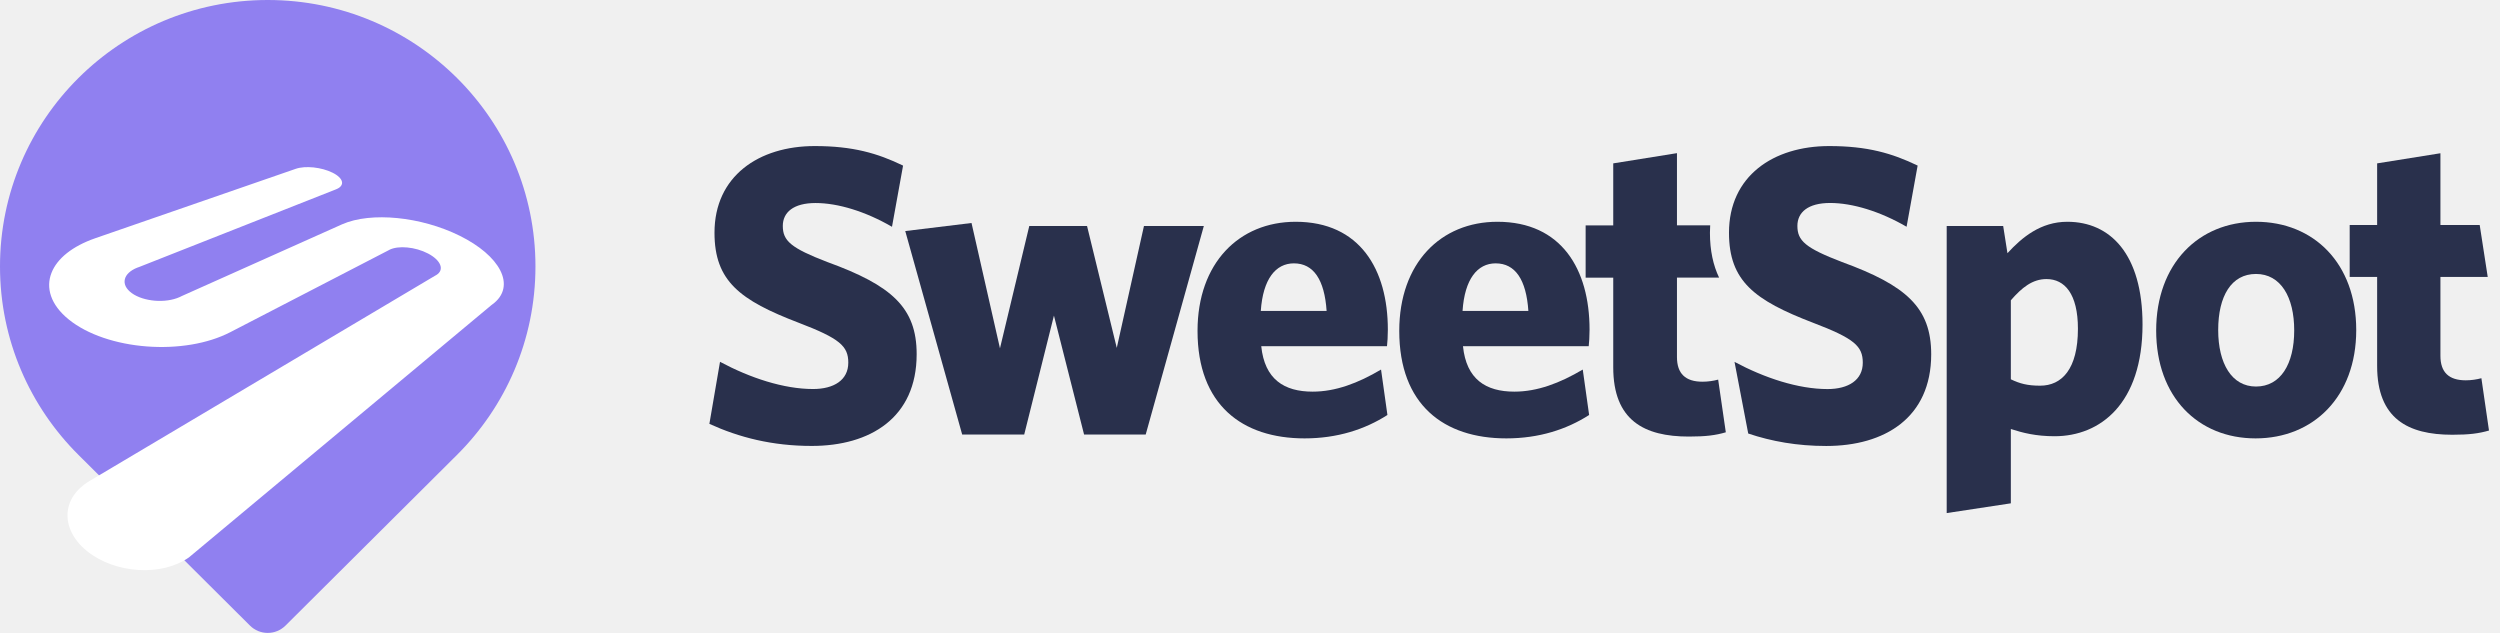
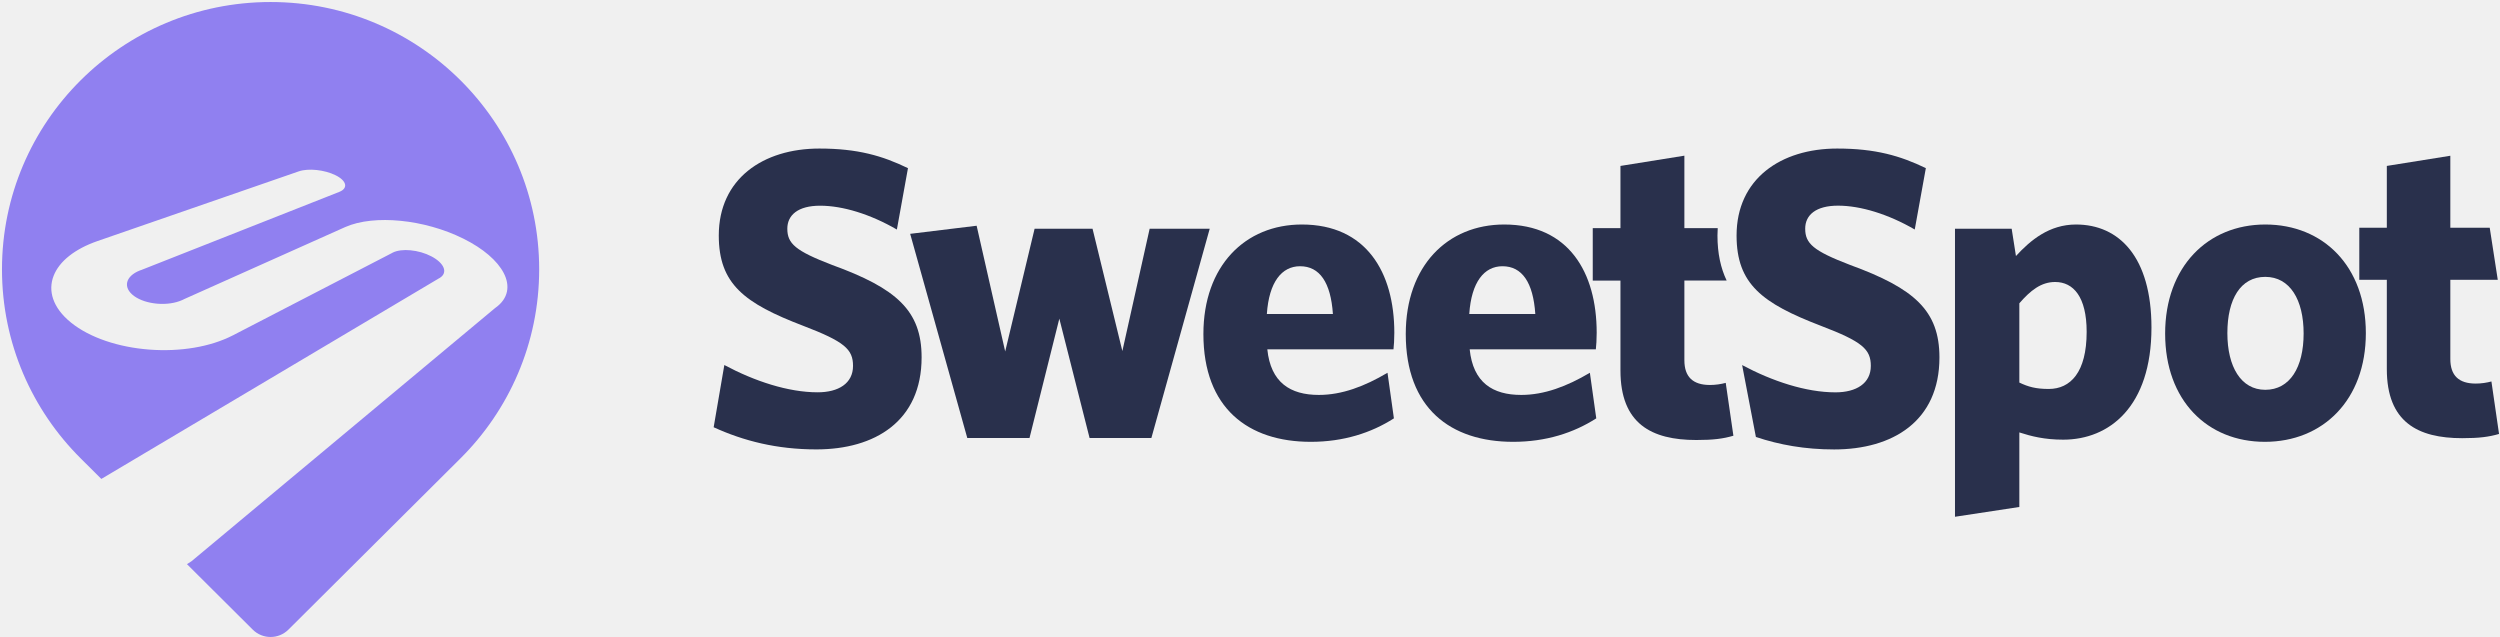
- <svg xmlns="http://www.w3.org/2000/svg" width="158" height="40" viewBox="0 0 158 40" fill="none">
+ <svg xmlns="http://www.w3.org/2000/svg" width="730" height="186" viewBox="0 0 730 186" fill="none">
  <g clip-path="url(#clip0)">
-     <path d="M51.304 28.183C48.806 28.183 46.714 27.647 44.833 26.788L45.505 22.867C47.41 23.887 49.532 24.586 51.384 24.586C52.7 24.586 53.612 24.023 53.612 22.921C53.612 21.875 53.076 21.392 50.471 20.396C46.765 18.977 45.156 17.768 45.156 14.707C45.156 11.136 47.947 9.231 51.491 9.231C53.906 9.231 55.464 9.687 57.074 10.466L56.374 14.333C54.709 13.367 52.964 12.831 51.542 12.831C50.146 12.831 49.473 13.421 49.473 14.28C49.473 15.219 49.983 15.675 52.291 16.561C56.35 18.037 57.933 19.433 57.933 22.384C57.933 26.414 54.981 28.183 51.304 28.183Z" fill="#29304C" />
-     <path d="M72.408 27.463H68.514L66.609 19.945L64.73 27.463H60.81L57.212 14.603L61.4 14.093L63.198 22.014L65.05 14.283H68.701L70.58 21.987L72.298 14.283H76.082L72.408 27.463Z" fill="#29304C" />
-     <path d="M82.449 27.706C78.502 27.706 75.684 25.584 75.684 20.914C75.684 16.618 78.316 14.016 81.886 14.016C85.94 14.016 87.712 17.023 87.712 20.834C87.712 21.237 87.685 21.667 87.658 21.88H79.711C79.925 23.975 81.16 24.752 82.959 24.752C84.408 24.752 85.83 24.215 87.282 23.356L87.685 26.227C86.26 27.14 84.515 27.706 82.449 27.706ZM79.682 19.652H83.842C83.709 17.666 83.01 16.644 81.774 16.644C80.621 16.644 79.818 17.637 79.682 19.652Z" fill="#29304C" />
-     <path d="M95.198 27.706C91.251 27.706 88.433 25.584 88.433 20.914C88.433 16.618 91.064 14.016 94.634 14.016C98.688 14.016 100.46 17.023 100.46 20.834C100.46 21.237 100.433 21.667 100.407 21.88H92.46C92.673 23.975 93.909 24.752 95.707 24.752C97.156 24.752 98.579 24.215 100.03 23.356L100.433 26.227C99.011 27.14 97.266 27.706 95.198 27.706ZM92.433 19.652H96.593C96.46 17.666 95.761 16.644 94.525 16.644C93.372 16.644 92.566 17.637 92.433 19.652Z" fill="#29304C" />
-     <path d="M129.849 27.57C128.667 27.57 127.837 27.356 127.085 27.113V31.81L123.031 32.426V14.283H126.601L126.871 16.001C127.784 15.008 128.966 14.016 130.655 14.016C133.366 14.016 135.408 16.057 135.408 20.514C135.405 25.504 132.747 27.57 129.849 27.57ZM129.339 17.637C128.454 17.637 127.784 18.173 127.085 18.979V23.972C127.648 24.242 128.131 24.375 128.937 24.375C130.306 24.375 131.325 23.329 131.325 20.778C131.325 18.576 130.492 17.637 129.339 17.637Z" fill="#29304C" />
-     <path d="M142.552 27.706C138.928 27.706 136.27 25.101 136.27 20.887C136.27 16.674 138.954 14.016 142.578 14.016C146.229 14.016 148.914 16.647 148.914 20.861C148.914 25.074 146.202 27.706 142.552 27.706ZM142.578 17.314C141.023 17.314 140.19 18.71 140.19 20.858C140.19 22.98 141.049 24.429 142.578 24.429C144.134 24.429 144.994 23.006 144.994 20.885C144.996 18.766 144.137 17.314 142.578 17.314Z" fill="#29304C" />
-     <path d="M107.596 24.124C106.523 24.124 105.984 23.615 105.984 22.566V17.546H108.647C108.276 16.77 108.068 15.841 108.068 14.707C108.068 14.55 108.073 14.397 108.084 14.243H105.984V9.679L101.957 10.325V14.245H100.212V17.549H101.957V23.214C101.957 26.572 103.916 27.591 106.736 27.591C107.809 27.591 108.428 27.511 109.071 27.321L108.588 23.991C108.295 24.071 107.945 24.124 107.596 24.124Z" fill="#29304C" />
-     <path d="M116.413 16.559C114.104 15.673 113.595 15.216 113.595 14.277C113.595 13.418 114.267 12.828 115.663 12.828C117.085 12.828 118.831 13.364 120.496 14.331L121.195 10.464C119.58 9.687 118.022 9.231 115.607 9.231C112.063 9.231 109.272 11.136 109.272 14.707C109.272 17.768 110.883 18.977 114.587 20.399C117.192 21.392 117.728 21.875 117.728 22.924C117.728 24.023 116.816 24.589 115.5 24.589C113.648 24.589 111.527 23.89 109.621 22.87L110.488 27.399C111.964 27.895 113.581 28.186 115.42 28.186C119.097 28.186 122.052 26.414 122.052 22.387C122.049 19.433 120.466 18.037 116.413 16.559Z" fill="#29304C" />
-     <path d="M154.982 27.476C152.183 27.476 150.235 26.462 150.235 23.126V17.501H148.5V14.219H150.235V10.325L154.235 9.685V14.219H156.717L157.224 17.501H154.235V22.489C154.235 23.529 154.769 24.036 155.836 24.036C156.183 24.036 156.53 23.983 156.824 23.903L157.304 27.209C156.663 27.396 156.05 27.476 154.982 27.476Z" fill="#29304C" />
+     <path d="M238.384 131.227C226.806 131.227 217.108 128.741 208.388 124.758L211.505 106.587C220.337 111.312 230.171 114.553 238.755 114.553C244.853 114.553 249.084 111.943 249.084 106.834C249.084 101.985 246.597 99.746 234.525 95.132C217.343 88.552 209.884 82.948 209.884 68.76C209.884 52.209 222.823 43.377 239.25 43.377C250.444 43.377 257.668 45.493 265.127 49.105L261.886 67.028C254.168 62.55 246.078 60.064 239.485 60.064C233.016 60.064 229.898 62.798 229.898 66.781C229.898 71.135 232.261 73.25 242.961 77.357C261.775 84.197 269.11 90.667 269.11 104.348C269.11 123.026 255.429 131.227 238.384 131.227Z" fill="#29304C" />
+     <path d="M336.203 127.888H318.156L309.324 93.043L300.616 127.888H282.445L265.77 68.278L285.178 65.916L293.515 102.629L302.1 66.794H319.022L327.73 102.505L335.696 66.794H353.236L336.203 127.888Z" fill="#29304C" />
+     <path d="M382.75 129.013C364.455 129.013 351.393 119.179 351.393 97.532C351.393 77.617 363.589 65.556 380.14 65.556C398.929 65.556 407.143 79.497 407.143 97.161C407.143 99.029 407.019 101.02 406.895 102.01H370.058C371.048 111.72 376.775 115.32 385.112 115.32C391.829 115.32 398.422 112.833 405.151 108.85L407.019 122.16C400.414 126.39 392.324 129.013 382.75 129.013ZM369.922 91.681H389.207C388.588 82.478 385.347 77.74 379.62 77.74C374.276 77.74 370.553 82.342 369.922 91.681Z" fill="#29304C" />
+     <path d="M441.84 129.013C423.545 129.013 410.483 119.179 410.483 97.532C410.483 77.617 422.679 65.556 439.23 65.556C458.02 65.556 466.233 79.497 466.233 97.161C466.233 99.029 466.109 101.02 465.986 102.01H429.149C430.138 111.72 435.866 115.32 444.203 115.32C450.919 115.32 457.512 112.833 464.242 108.85L466.109 122.16C459.516 126.39 451.427 129.013 441.84 129.013ZM429.025 91.681H448.309C447.691 82.478 444.45 77.74 438.723 77.74C433.379 77.74 429.644 82.342 429.025 91.681Z" fill="#29304C" />
+     <path d="M602.462 128.382C596.982 128.382 593.135 127.392 589.647 126.267V148.037L570.857 150.895V66.793H587.408L588.657 74.759C592.887 70.158 598.367 65.556 606.197 65.556C618.765 65.556 628.228 75.019 628.228 95.677C628.215 118.808 615.895 128.382 602.462 128.382ZM600.099 82.342C595.992 82.342 592.887 84.828 589.647 88.564V111.708C592.257 112.957 594.496 113.575 598.231 113.575C604.577 113.575 609.302 108.726 609.302 96.901C609.302 86.696 605.443 82.342 600.099 82.342Z" fill="#29304C" />
+     <path d="M661.339 129.013C644.541 129.013 632.221 116.94 632.221 97.408C632.221 77.876 644.664 65.556 661.462 65.556C678.384 65.556 690.828 77.753 690.828 97.284C690.828 116.816 678.261 129.013 661.339 129.013ZM661.462 80.845C654.251 80.845 650.392 87.315 650.392 97.272C650.392 107.106 654.375 113.823 661.462 113.823C668.674 113.823 672.657 107.23 672.657 97.396C672.669 87.574 668.686 80.845 661.462 80.845Z" fill="#29304C" />
+     <path d="M499.31 112.414C494.337 112.414 491.839 110.051 491.839 105.19V81.922H504.184C502.464 78.323 501.5 74.018 501.5 68.761C501.5 68.031 501.524 67.326 501.574 66.609H491.839V45.456L473.173 48.45V66.621H465.083V81.935H473.173V108.195C473.173 123.757 482.252 128.482 495.327 128.482C500.3 128.482 503.169 128.111 506.151 127.232L503.912 111.795C502.551 112.166 500.931 112.414 499.31 112.414Z" fill="#29304C" />
+     <path d="M540.18 77.345C529.481 73.238 527.118 71.123 527.118 66.769C527.118 62.785 530.235 60.052 536.704 60.052C543.297 60.052 551.387 62.538 559.106 67.016L562.347 49.092C554.863 45.493 547.639 43.377 536.445 43.377C520.018 43.377 507.079 52.209 507.079 68.76C507.079 82.948 514.55 88.552 531.719 95.145C543.792 99.746 546.279 101.985 546.279 106.846C546.279 111.943 542.048 114.565 535.95 114.565C527.365 114.565 517.531 111.324 508.7 106.599L512.72 127.59C519.56 129.891 527.056 131.239 535.579 131.239C552.624 131.239 566.317 123.026 566.317 104.36C566.305 90.667 558.97 84.197 540.18 77.345Z" fill="#29304C" />
+     <path d="M718.959 127.949C705.983 127.949 696.953 123.248 696.953 107.786V81.711H688.913V66.496H696.953V48.449L715.496 45.48V66.496H726.999L729.35 81.711H715.496V104.83C715.496 109.654 717.969 112.004 722.917 112.004C724.525 112.004 726.133 111.757 727.494 111.386L729.721 126.712C726.752 127.578 723.907 127.949 718.959 127.949Z" fill="#29304C" />
  </g>
-   <path d="M16.921 0C7.575 0 0 7.539 0 16.84C0 21.495 1.898 25.707 4.964 28.754L15.796 39.535C16.417 40.155 17.424 40.155 18.045 39.535L28.877 28.754C31.943 25.707 33.841 21.493 33.841 16.84C33.841 7.539 26.265 0 16.921 0Z" fill="#9080F0" />
-   <path d="M18.693 10.669L6.016 15.058C5.298 15.308 4.703 15.625 4.24 15.989C3.765 16.365 3.43 16.792 3.254 17.246C3.071 17.713 3.055 18.21 3.224 18.706C3.397 19.215 3.766 19.722 4.345 20.191C4.937 20.67 5.685 21.059 6.53 21.346C7.382 21.637 8.321 21.822 9.281 21.895C10.235 21.968 11.2 21.928 12.11 21.775C13.004 21.624 13.834 21.365 14.544 20.999C14.547 20.997 14.551 20.995 14.556 20.994C14.559 20.992 14.562 20.991 14.567 20.989C14.571 20.987 14.574 20.985 14.577 20.984C14.581 20.982 14.584 20.98 14.587 20.977L24.57 15.811C24.573 15.81 24.575 15.808 24.578 15.806C24.582 15.805 24.583 15.803 24.587 15.801C24.59 15.8 24.593 15.798 24.595 15.796C24.598 15.795 24.602 15.793 24.603 15.791C24.746 15.718 24.921 15.67 25.114 15.645C25.307 15.62 25.52 15.618 25.739 15.64C25.959 15.66 26.185 15.703 26.408 15.767C26.631 15.83 26.848 15.916 27.05 16.021C27.253 16.127 27.419 16.244 27.549 16.365C27.678 16.486 27.77 16.613 27.818 16.736C27.868 16.859 27.873 16.98 27.833 17.092C27.793 17.203 27.706 17.303 27.569 17.386C27.564 17.389 27.56 17.391 27.555 17.394C27.55 17.398 27.547 17.399 27.542 17.401C27.537 17.402 27.534 17.406 27.529 17.407C27.524 17.409 27.519 17.413 27.515 17.414L5.642 30.409C5.428 30.537 5.238 30.68 5.072 30.833C4.905 30.988 4.766 31.152 4.649 31.325C4.533 31.5 4.443 31.683 4.38 31.872C4.315 32.062 4.279 32.258 4.269 32.458C4.259 32.659 4.275 32.862 4.32 33.066C4.365 33.271 4.438 33.475 4.54 33.676C4.641 33.879 4.772 34.079 4.93 34.272C5.09 34.465 5.28 34.652 5.499 34.829C5.94 35.184 6.455 35.465 7.009 35.665C7.566 35.866 8.158 35.986 8.75 36.022C9.341 36.059 9.928 36.011 10.475 35.876C11.017 35.743 11.518 35.527 11.94 35.228L31.057 19.283C31.059 19.281 31.062 19.28 31.064 19.278C31.066 19.276 31.069 19.275 31.071 19.273C31.072 19.271 31.076 19.27 31.077 19.268C31.079 19.266 31.082 19.265 31.084 19.263C31.496 18.97 31.733 18.621 31.811 18.242C31.887 17.873 31.816 17.477 31.611 17.08C31.412 16.692 31.087 16.302 30.652 15.929C30.226 15.565 29.692 15.216 29.06 14.903C28.438 14.596 27.776 14.347 27.108 14.16C26.443 13.974 25.766 13.848 25.111 13.783C24.454 13.718 23.812 13.715 23.223 13.778C22.626 13.841 22.077 13.974 21.613 14.18L11.464 18.721C11.456 18.726 11.446 18.731 11.438 18.736C11.429 18.741 11.419 18.746 11.409 18.749C11.399 18.754 11.391 18.758 11.381 18.762C11.371 18.767 11.361 18.771 11.353 18.776C11.13 18.876 10.876 18.944 10.61 18.982C10.342 19.02 10.061 19.027 9.783 19.004C9.505 18.98 9.234 18.927 8.985 18.847C8.735 18.766 8.511 18.658 8.325 18.523C8.14 18.388 8.014 18.242 7.942 18.093C7.871 17.945 7.856 17.792 7.891 17.645C7.925 17.501 8.01 17.361 8.145 17.236C8.276 17.113 8.456 17.002 8.68 16.914C8.69 16.91 8.699 16.907 8.709 16.904C8.719 16.9 8.727 16.897 8.737 16.894C8.747 16.89 8.755 16.887 8.765 16.884C8.775 16.88 8.784 16.877 8.794 16.874L21.241 11.964C21.316 11.934 21.379 11.901 21.43 11.866C21.482 11.829 21.524 11.791 21.553 11.748C21.583 11.706 21.603 11.663 21.613 11.617C21.623 11.572 21.622 11.525 21.61 11.477C21.598 11.429 21.577 11.38 21.547 11.332C21.515 11.284 21.475 11.236 21.425 11.188C21.376 11.139 21.316 11.093 21.247 11.046C21.179 11 21.101 10.955 21.013 10.912C20.838 10.825 20.645 10.754 20.443 10.699C20.241 10.644 20.03 10.606 19.822 10.582C19.614 10.561 19.408 10.556 19.219 10.569C19.023 10.584 18.845 10.616 18.693 10.669Z" fill="white" />
+   <path fill-rule="evenodd" clip-rule="evenodd" d="M0.578 78.647C0.578 35.536 35.689 0.59 79.009 0.59C122.321 0.59 157.44 35.536 157.44 78.647C157.44 100.216 148.642 119.749 134.43 133.874L84.221 183.846C81.341 186.718 76.676 186.718 73.796 183.846L54.592 164.732C55.052 164.466 55.497 164.182 55.924 163.879L144.538 89.972C144.542 89.968 144.548 89.964 144.554 89.96C144.56 89.956 144.565 89.952 144.569 89.949C144.573 89.945 144.579 89.941 144.585 89.937C144.59 89.933 144.596 89.929 144.6 89.925C144.608 89.918 144.623 89.91 144.631 89.902C144.639 89.895 144.654 89.887 144.662 89.879C146.573 88.523 147.668 86.904 148.03 85.147C148.385 83.436 148.053 81.602 147.105 79.76C146.18 77.965 144.677 76.153 142.658 74.427C140.684 72.739 138.21 71.121 135.281 69.672C132.398 68.246 129.33 67.09 126.231 66.227C123.148 65.364 120.011 64.778 116.974 64.478C113.929 64.177 110.953 64.162 108.225 64.455C105.457 64.748 102.914 65.364 100.763 66.32L53.719 87.367C53.705 87.375 53.69 87.384 53.675 87.392C53.648 87.407 53.62 87.421 53.596 87.436C53.557 87.459 53.511 87.482 53.465 87.498C53.419 87.521 53.38 87.536 53.334 87.559C53.315 87.569 53.296 87.577 53.277 87.585C53.251 87.597 53.225 87.608 53.203 87.621C52.17 88.084 50.99 88.4 49.757 88.577C48.516 88.754 47.213 88.785 45.926 88.677C44.639 88.569 43.382 88.322 42.226 87.953C41.07 87.575 40.029 87.074 39.166 86.45C38.31 85.825 37.724 85.147 37.393 84.454C37.062 83.768 36.992 83.059 37.154 82.38C37.316 81.71 37.709 81.063 38.334 80.485C38.942 79.914 39.775 79.398 40.816 78.99C40.839 78.982 40.86 78.974 40.881 78.966C40.902 78.959 40.923 78.951 40.947 78.943C40.97 78.936 40.991 78.928 41.012 78.92C41.033 78.912 41.054 78.905 41.078 78.897C41.101 78.889 41.122 78.882 41.143 78.874C41.164 78.866 41.186 78.859 41.209 78.851C41.22 78.847 41.231 78.843 41.242 78.839C41.274 78.828 41.305 78.816 41.34 78.805L99.036 56.047C99.383 55.908 99.676 55.754 99.915 55.592C100.154 55.422 100.347 55.245 100.485 55.045C100.624 54.852 100.717 54.652 100.763 54.436C100.809 54.228 100.802 54.012 100.748 53.788C100.694 53.565 100.593 53.342 100.455 53.118C100.308 52.895 100.123 52.671 99.892 52.447C99.661 52.224 99.383 52.008 99.067 51.792C98.751 51.577 98.389 51.368 97.98 51.168C97.171 50.767 96.277 50.436 95.336 50.182C94.404 49.927 93.425 49.75 92.461 49.642C91.498 49.542 90.542 49.519 89.663 49.581C88.754 49.65 87.929 49.796 87.227 50.043L28.467 70.389C25.137 71.545 22.377 73.017 20.234 74.705C18.03 76.446 16.48 78.427 15.663 80.531C14.816 82.697 14.738 85.001 15.525 87.297C16.326 89.656 18.038 92.006 20.72 94.18C23.464 96.399 26.933 98.203 30.849 99.536C34.795 100.884 39.151 101.74 43.598 102.079C48.023 102.418 52.494 102.233 56.71 101.524C60.857 100.823 64.704 99.621 67.995 97.925C68.01 97.917 68.026 97.91 68.049 97.902C68.064 97.894 68.08 97.886 68.103 97.879L68.149 97.856C68.165 97.848 68.18 97.84 68.195 97.825L114.468 73.88C114.476 73.876 114.482 73.872 114.488 73.868C114.493 73.865 114.499 73.861 114.507 73.857C114.515 73.853 114.52 73.849 114.526 73.845C114.532 73.841 114.538 73.838 114.545 73.834L114.546 73.834C114.561 73.826 114.576 73.818 114.584 73.811C114.599 73.803 114.615 73.795 114.622 73.787C115.285 73.448 116.095 73.225 116.989 73.109C117.883 72.994 118.87 72.986 119.887 73.086C120.905 73.179 121.953 73.379 122.986 73.672C124.019 73.965 125.029 74.365 125.961 74.851C126.902 75.344 127.673 75.884 128.274 76.446C128.875 77.009 129.299 77.595 129.523 78.165C129.754 78.735 129.777 79.298 129.592 79.814C129.407 80.331 129.006 80.793 128.366 81.178C128.357 81.185 128.349 81.19 128.341 81.195C128.329 81.201 128.318 81.208 128.305 81.217C128.282 81.232 128.266 81.24 128.243 81.248C128.231 81.251 128.222 81.257 128.212 81.263C128.203 81.269 128.193 81.275 128.181 81.278C128.173 81.281 128.165 81.285 128.158 81.289C128.143 81.296 128.13 81.304 128.12 81.309L29.589 139.848L23.587 133.874C9.375 119.749 0.578 100.224 0.578 78.647Z" fill="#9080F0" />
  <defs>
    <clipPath id="clip0">
-       <rect width="112.471" height="23.198" fill="white" transform="translate(44.8327 9.23083)" />
+       <rect width="521.332" height="107.53" fill="white" transform="translate(208.388 43.3775)" />
    </clipPath>
  </defs>
</svg>
